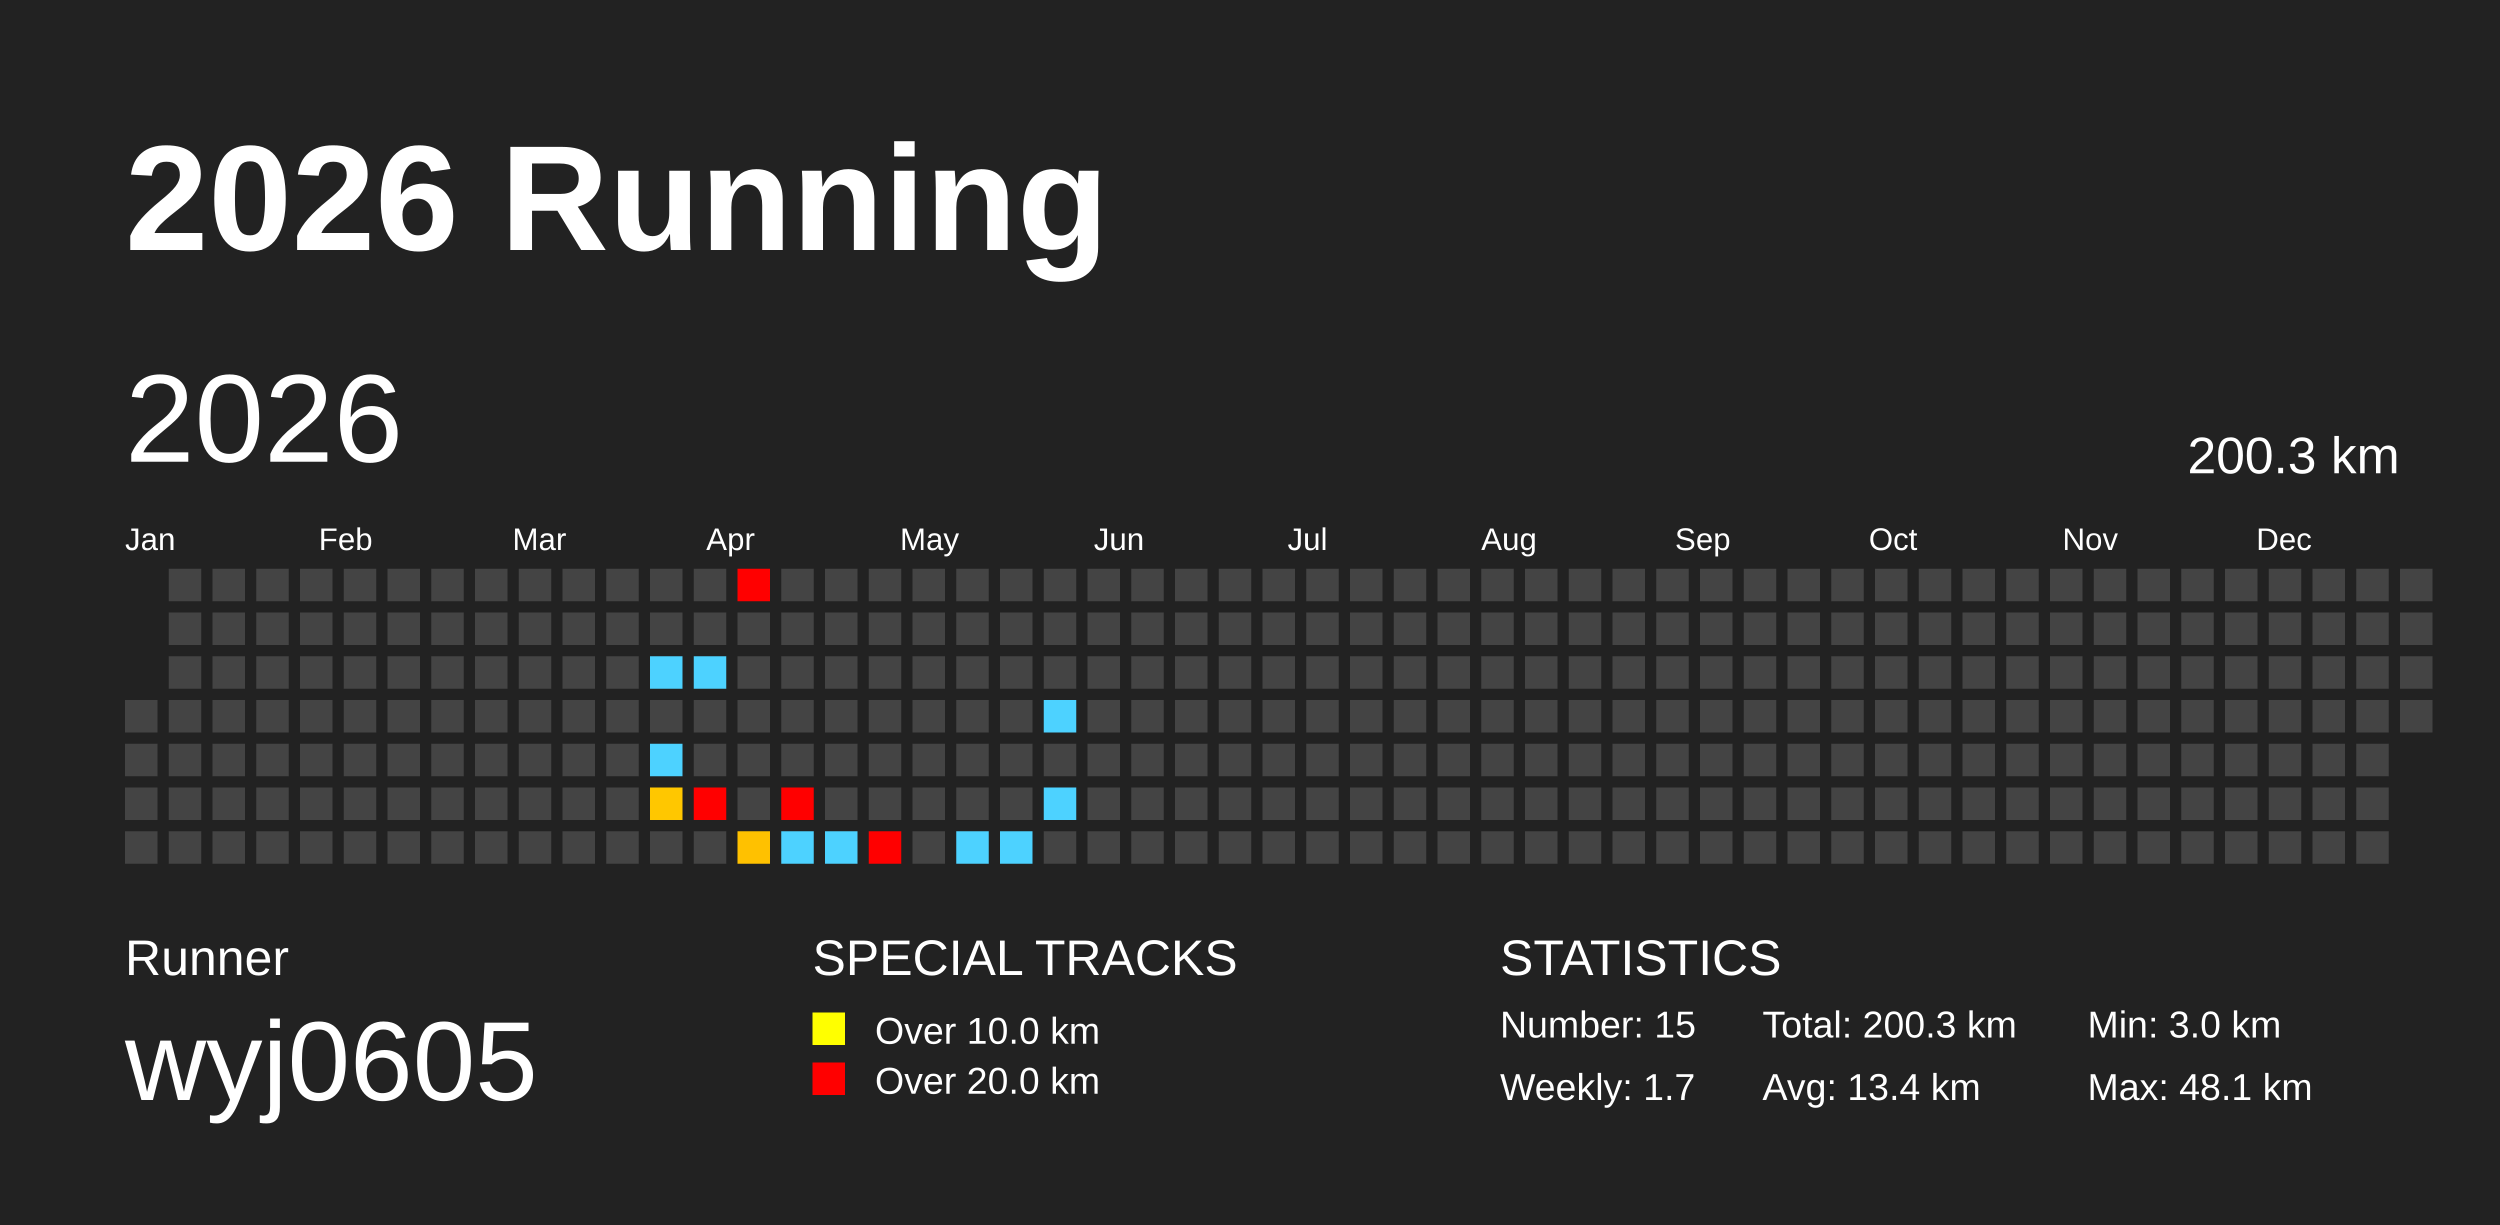
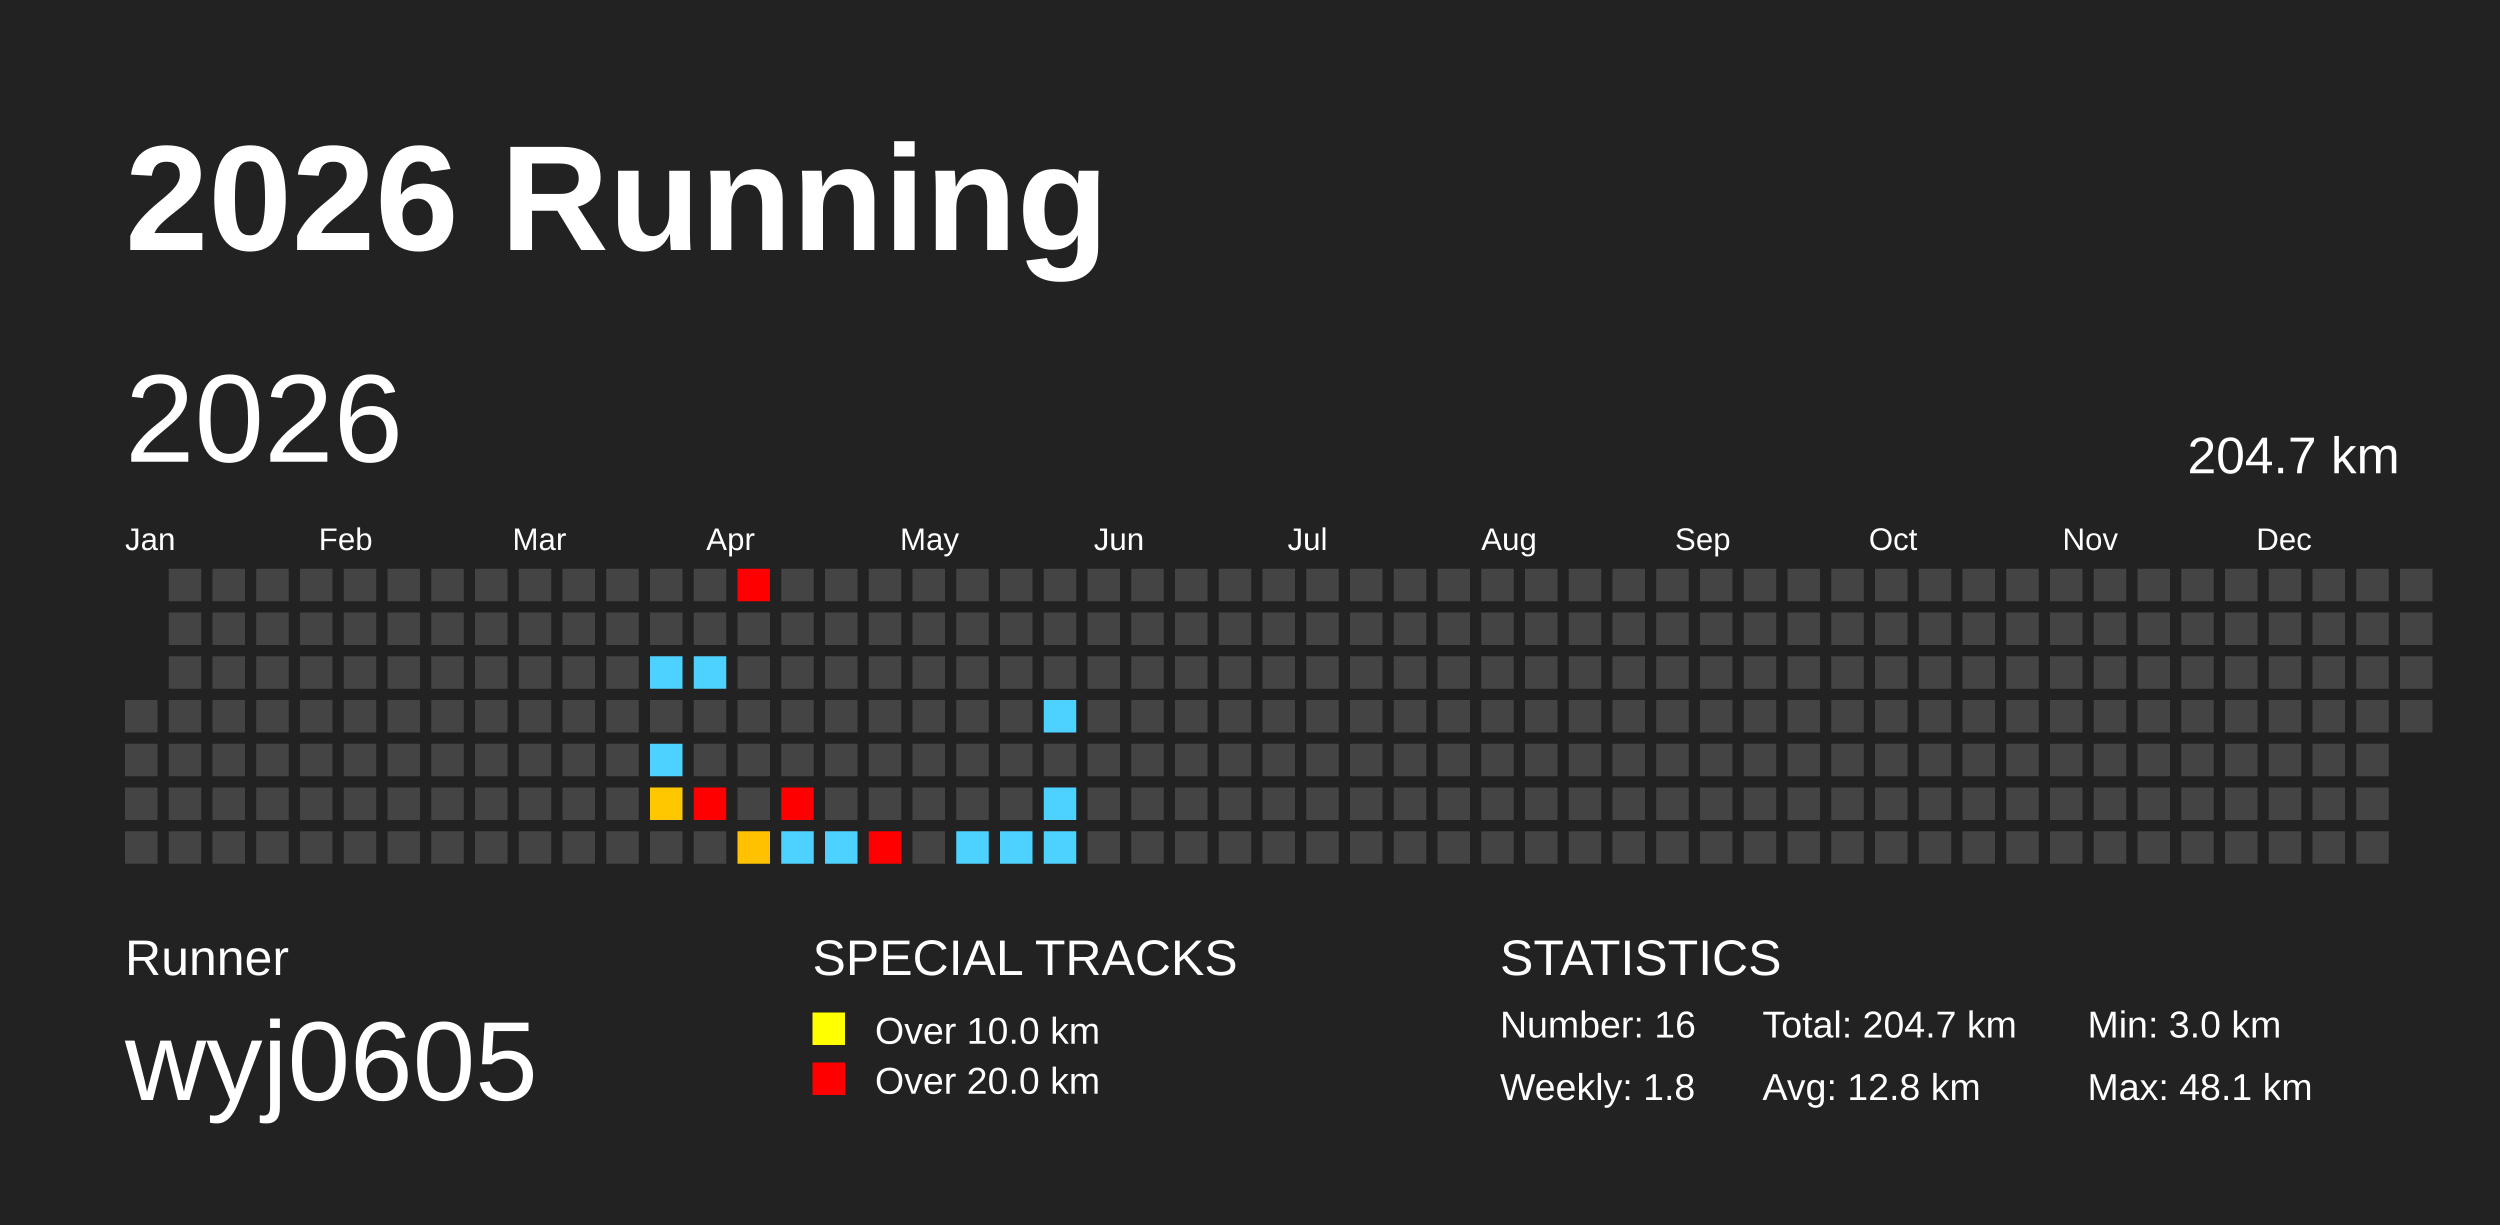
<svg xmlns="http://www.w3.org/2000/svg" baseProfile="full" height="98mm" version="1.1" viewBox="0,0,200,98" width="200mm">
  <defs />
  <rect fill="#222222" height="98" width="200" x="0" y="0" />
  <text fill="#FFFFFF" style="font-size:12px; font-family:Arial; font-weight:bold;" x="10" y="20">2026 Running</text>
  <text fill="#FFFFFF" style="font-size:4px; font-family:Arial" x="10" y="78">Runner</text>
  <text fill="#FFFFFF" style="font-size:9px; font-family:Arial" x="10" y="88">wyj0605</text>
  <text fill="#FFFFFF" style="font-size:4px; font-family:Arial" x="65" y="78">SPECIAL TRACKS</text>
  <rect fill="yellow" height="2.6" width="2.6" x="65" y="81" />
  <text fill="#FFFFFF" style="font-size:3px; font-family:Arial" x="70" y="83.5">Over 10.0 km</text>
  <rect fill="red" height="2.6" width="2.6" x="65" y="85" />
  <text fill="#FFFFFF" style="font-size:3px; font-family:Arial" x="70" y="87.5">Over 20.0 km</text>
  <text fill="#FFFFFF" style="font-size:4px; font-family:Arial" x="120" y="78">STATISTICS</text>
-   <text fill="#FFFFFF" style="font-size:3px; font-family:Arial" x="120" y="83">Number: 15</text>
-   <text fill="#FFFFFF" style="font-size:3px; font-family:Arial" x="120" y="88">Weekly: 1.7</text>
-   <text fill="#FFFFFF" style="font-size:3px; font-family:Arial" x="141" y="83">Total: 200.3 km</text>
-   <text fill="#FFFFFF" style="font-size:3px; font-family:Arial" x="141" y="88">Avg: 13.4 km</text>
+   <text fill="#FFFFFF" style="font-size:3px; font-family:Arial" x="120" y="83">Number: 16</text>
+   <text fill="#FFFFFF" style="font-size:3px; font-family:Arial" x="120" y="88">Weekly: 1.8</text>
+   <text fill="#FFFFFF" style="font-size:3px; font-family:Arial" x="141" y="83">Total: 204.7 km</text>
+   <text fill="#FFFFFF" style="font-size:3px; font-family:Arial" x="141" y="88">Avg: 12.8 km</text>
  <text fill="#FFFFFF" style="font-size:3px; font-family:Arial" x="167" y="83">Min: 3.0 km</text>
  <text fill="#FFFFFF" style="font-size:3px; font-family:Arial" x="167" y="88">Max: 48.1 km</text>
  <text dominant-baseline="hanging" fill="#FFFFFF" style="font-size:10.0px; font-family:Arial;" x="10" y="30">2026</text>
-   <text dominant-baseline="hanging" fill="#FFFFFF" style="font-size:4.125px; font-family:Arial;" x="175" y="35">200.3 km</text>
+   <text dominant-baseline="hanging" fill="#FFFFFF" style="font-size:4.125px; font-family:Arial;" x="175" y="35">204.7 km</text>
  <text fill="#FFFFFF" style="font-size:2.5px; font-family:Arial" x="10.0" y="44">Jan</text>
  <text fill="#FFFFFF" style="font-size:2.5px; font-family:Arial" x="25.5" y="44">Feb</text>
  <text fill="#FFFFFF" style="font-size:2.5px; font-family:Arial" x="41.0" y="44">Mar</text>
  <text fill="#FFFFFF" style="font-size:2.5px; font-family:Arial" x="56.5" y="44">Apr</text>
  <text fill="#FFFFFF" style="font-size:2.5px; font-family:Arial" x="72.0" y="44">May</text>
  <text fill="#FFFFFF" style="font-size:2.5px; font-family:Arial" x="87.5" y="44">Jun</text>
  <text fill="#FFFFFF" style="font-size:2.5px; font-family:Arial" x="103.0" y="44">Jul</text>
  <text fill="#FFFFFF" style="font-size:2.5px; font-family:Arial" x="118.5" y="44">Aug</text>
  <text fill="#FFFFFF" style="font-size:2.5px; font-family:Arial" x="134.0" y="44">Sep</text>
  <text fill="#FFFFFF" style="font-size:2.5px; font-family:Arial" x="149.5" y="44">Oct</text>
  <text fill="#FFFFFF" style="font-size:2.5px; font-family:Arial" x="165.0" y="44">Nov</text>
  <text fill="#FFFFFF" style="font-size:2.5px; font-family:Arial" x="180.5" y="44">Dec</text>
  <rect fill="#444444" height="2.6" width="2.6" x="10.0" y="56.0" />
  <rect fill="#444444" height="2.6" width="2.6" x="10.0" y="59.5" />
  <rect fill="#444444" height="2.6" width="2.6" x="10.0" y="63.0" />
  <rect fill="#444444" height="2.6" width="2.6" x="10.0" y="66.5" />
  <rect fill="#444444" height="2.6" width="2.6" x="13.5" y="45.5" />
  <rect fill="#444444" height="2.6" width="2.6" x="13.5" y="49.0" />
  <rect fill="#444444" height="2.6" width="2.6" x="13.5" y="52.5" />
  <rect fill="#444444" height="2.6" width="2.6" x="13.5" y="56.0" />
  <rect fill="#444444" height="2.6" width="2.6" x="13.5" y="59.5" />
  <rect fill="#444444" height="2.6" width="2.6" x="13.5" y="63.0" />
  <rect fill="#444444" height="2.6" width="2.6" x="13.5" y="66.5" />
  <rect fill="#444444" height="2.6" width="2.6" x="17.0" y="45.5" />
  <rect fill="#444444" height="2.6" width="2.6" x="17.0" y="49.0" />
  <rect fill="#444444" height="2.6" width="2.6" x="17.0" y="52.5" />
  <rect fill="#444444" height="2.6" width="2.6" x="17.0" y="56.0" />
  <rect fill="#444444" height="2.6" width="2.6" x="17.0" y="59.5" />
  <rect fill="#444444" height="2.6" width="2.6" x="17.0" y="63.0" />
  <rect fill="#444444" height="2.6" width="2.6" x="17.0" y="66.5" />
  <rect fill="#444444" height="2.6" width="2.6" x="20.5" y="45.5" />
  <rect fill="#444444" height="2.6" width="2.6" x="20.5" y="49.0" />
  <rect fill="#444444" height="2.6" width="2.6" x="20.5" y="52.5" />
  <rect fill="#444444" height="2.6" width="2.6" x="20.5" y="56.0" />
  <rect fill="#444444" height="2.6" width="2.6" x="20.5" y="59.5" />
  <rect fill="#444444" height="2.6" width="2.6" x="20.5" y="63.0" />
  <rect fill="#444444" height="2.6" width="2.6" x="20.5" y="66.5" />
  <rect fill="#444444" height="2.6" width="2.6" x="24.0" y="45.5" />
  <rect fill="#444444" height="2.6" width="2.6" x="24.0" y="49.0" />
  <rect fill="#444444" height="2.6" width="2.6" x="24.0" y="52.5" />
  <rect fill="#444444" height="2.6" width="2.6" x="24.0" y="56.0" />
  <rect fill="#444444" height="2.6" width="2.6" x="24.0" y="59.5" />
  <rect fill="#444444" height="2.6" width="2.6" x="24.0" y="63.0" />
  <rect fill="#444444" height="2.6" width="2.6" x="24.0" y="66.5" />
  <rect fill="#444444" height="2.6" width="2.6" x="27.5" y="45.5" />
  <rect fill="#444444" height="2.6" width="2.6" x="27.5" y="49.0" />
  <rect fill="#444444" height="2.6" width="2.6" x="27.5" y="52.5" />
  <rect fill="#444444" height="2.6" width="2.6" x="27.5" y="56.0" />
  <rect fill="#444444" height="2.6" width="2.6" x="27.5" y="59.5" />
  <rect fill="#444444" height="2.6" width="2.6" x="27.5" y="63.0" />
  <rect fill="#444444" height="2.6" width="2.6" x="27.5" y="66.5" />
  <rect fill="#444444" height="2.6" width="2.6" x="31.0" y="45.5" />
  <rect fill="#444444" height="2.6" width="2.6" x="31.0" y="49.0" />
  <rect fill="#444444" height="2.6" width="2.6" x="31.0" y="52.5" />
  <rect fill="#444444" height="2.6" width="2.6" x="31.0" y="56.0" />
  <rect fill="#444444" height="2.6" width="2.6" x="31.0" y="59.5" />
  <rect fill="#444444" height="2.6" width="2.6" x="31.0" y="63.0" />
  <rect fill="#444444" height="2.6" width="2.6" x="31.0" y="66.5" />
  <rect fill="#444444" height="2.6" width="2.6" x="34.5" y="45.5" />
  <rect fill="#444444" height="2.6" width="2.6" x="34.5" y="49.0" />
  <rect fill="#444444" height="2.6" width="2.6" x="34.5" y="52.5" />
  <rect fill="#444444" height="2.6" width="2.6" x="34.5" y="56.0" />
  <rect fill="#444444" height="2.6" width="2.6" x="34.5" y="59.5" />
  <rect fill="#444444" height="2.6" width="2.6" x="34.5" y="63.0" />
  <rect fill="#444444" height="2.6" width="2.6" x="34.5" y="66.5" />
  <rect fill="#444444" height="2.6" width="2.6" x="38.0" y="45.5" />
  <rect fill="#444444" height="2.6" width="2.6" x="38.0" y="49.0" />
  <rect fill="#444444" height="2.6" width="2.6" x="38.0" y="52.5" />
  <rect fill="#444444" height="2.6" width="2.6" x="38.0" y="56.0" />
  <rect fill="#444444" height="2.6" width="2.6" x="38.0" y="59.5" />
  <rect fill="#444444" height="2.6" width="2.6" x="38.0" y="63.0" />
  <rect fill="#444444" height="2.6" width="2.6" x="38.0" y="66.5" />
  <rect fill="#444444" height="2.6" width="2.6" x="41.5" y="45.5" />
  <rect fill="#444444" height="2.6" width="2.6" x="41.5" y="49.0" />
  <rect fill="#444444" height="2.6" width="2.6" x="41.5" y="52.5" />
  <rect fill="#444444" height="2.6" width="2.6" x="41.5" y="56.0" />
  <rect fill="#444444" height="2.6" width="2.6" x="41.5" y="59.5" />
  <rect fill="#444444" height="2.6" width="2.6" x="41.5" y="63.0" />
  <rect fill="#444444" height="2.6" width="2.6" x="41.5" y="66.5" />
  <rect fill="#444444" height="2.6" width="2.6" x="45.0" y="45.5" />
  <rect fill="#444444" height="2.6" width="2.6" x="45.0" y="49.0" />
  <rect fill="#444444" height="2.6" width="2.6" x="45.0" y="52.5" />
  <rect fill="#444444" height="2.6" width="2.6" x="45.0" y="56.0" />
  <rect fill="#444444" height="2.6" width="2.6" x="45.0" y="59.5" />
  <rect fill="#444444" height="2.6" width="2.6" x="45.0" y="63.0" />
  <rect fill="#444444" height="2.6" width="2.6" x="45.0" y="66.5" />
  <rect fill="#444444" height="2.6" width="2.6" x="48.5" y="45.5" />
  <rect fill="#444444" height="2.6" width="2.6" x="48.5" y="49.0" />
  <rect fill="#444444" height="2.6" width="2.6" x="48.5" y="52.5" />
  <rect fill="#444444" height="2.6" width="2.6" x="48.5" y="56.0" />
  <rect fill="#444444" height="2.6" width="2.6" x="48.5" y="59.5" />
  <rect fill="#444444" height="2.6" width="2.6" x="48.5" y="63.0" />
  <rect fill="#444444" height="2.6" width="2.6" x="48.5" y="66.5" />
  <rect fill="#444444" height="2.6" width="2.6" x="52.0" y="45.5" />
  <rect fill="#444444" height="2.6" width="2.6" x="52.0" y="49.0" />
  <rect fill="#4dd2ff" height="2.6" width="2.6" x="52.0" y="52.5" />
  <rect fill="#444444" height="2.6" width="2.6" x="52.0" y="56.0" />
  <rect fill="#4dd2ff" height="2.6" width="2.6" x="52.0" y="59.5" />
  <rect fill="#ffc700" height="2.6" width="2.6" x="52.0" y="63.0" />
  <rect fill="#444444" height="2.6" width="2.6" x="52.0" y="66.5" />
  <rect fill="#444444" height="2.6" width="2.6" x="55.5" y="45.5" />
  <rect fill="#444444" height="2.6" width="2.6" x="55.5" y="49.0" />
  <rect fill="#4dd2ff" height="2.6" width="2.6" x="55.5" y="52.5" />
  <rect fill="#444444" height="2.6" width="2.6" x="55.5" y="56.0" />
  <rect fill="#444444" height="2.6" width="2.6" x="55.5" y="59.5" />
  <rect fill="red" height="2.6" width="2.6" x="55.5" y="63.0" />
  <rect fill="#444444" height="2.6" width="2.6" x="55.5" y="66.5" />
  <rect fill="red" height="2.6" width="2.6" x="59.0" y="45.5" />
  <rect fill="#444444" height="2.6" width="2.6" x="59.0" y="49.0" />
  <rect fill="#444444" height="2.6" width="2.6" x="59.0" y="52.5" />
  <rect fill="#444444" height="2.6" width="2.6" x="59.0" y="56.0" />
  <rect fill="#444444" height="2.6" width="2.6" x="59.0" y="59.5" />
  <rect fill="#444444" height="2.6" width="2.6" x="59.0" y="63.0" />
  <rect fill="#ffc100" height="2.6" width="2.6" x="59.0" y="66.5" />
  <rect fill="#444444" height="2.6" width="2.6" x="62.5" y="45.5" />
  <rect fill="#444444" height="2.6" width="2.6" x="62.5" y="49.0" />
  <rect fill="#444444" height="2.6" width="2.6" x="62.5" y="52.5" />
  <rect fill="#444444" height="2.6" width="2.6" x="62.5" y="56.0" />
  <rect fill="#444444" height="2.6" width="2.6" x="62.5" y="59.5" />
  <rect fill="red" height="2.6" width="2.6" x="62.5" y="63.0" />
  <rect fill="#4dd2ff" height="2.6" width="2.6" x="62.5" y="66.5" />
  <rect fill="#444444" height="2.6" width="2.6" x="66.0" y="45.5" />
  <rect fill="#444444" height="2.6" width="2.6" x="66.0" y="49.0" />
  <rect fill="#444444" height="2.6" width="2.6" x="66.0" y="52.5" />
  <rect fill="#444444" height="2.6" width="2.6" x="66.0" y="56.0" />
  <rect fill="#444444" height="2.6" width="2.6" x="66.0" y="59.5" />
  <rect fill="#444444" height="2.6" width="2.6" x="66.0" y="63.0" />
  <rect fill="#4dd2ff" height="2.6" width="2.6" x="66.0" y="66.5" />
  <rect fill="#444444" height="2.6" width="2.6" x="69.5" y="45.5" />
  <rect fill="#444444" height="2.6" width="2.6" x="69.5" y="49.0" />
  <rect fill="#444444" height="2.6" width="2.6" x="69.5" y="52.5" />
  <rect fill="#444444" height="2.6" width="2.6" x="69.5" y="56.0" />
  <rect fill="#444444" height="2.6" width="2.6" x="69.5" y="59.5" />
  <rect fill="#444444" height="2.6" width="2.6" x="69.5" y="63.0" />
  <rect fill="red" height="2.6" width="2.6" x="69.5" y="66.5" />
  <rect fill="#444444" height="2.6" width="2.6" x="73.0" y="45.5" />
  <rect fill="#444444" height="2.6" width="2.6" x="73.0" y="49.0" />
  <rect fill="#444444" height="2.6" width="2.6" x="73.0" y="52.5" />
  <rect fill="#444444" height="2.6" width="2.6" x="73.0" y="56.0" />
  <rect fill="#444444" height="2.6" width="2.6" x="73.0" y="59.5" />
  <rect fill="#444444" height="2.6" width="2.6" x="73.0" y="63.0" />
  <rect fill="#444444" height="2.6" width="2.6" x="73.0" y="66.5" />
  <rect fill="#444444" height="2.6" width="2.6" x="76.5" y="45.5" />
  <rect fill="#444444" height="2.6" width="2.6" x="76.5" y="49.0" />
  <rect fill="#444444" height="2.6" width="2.6" x="76.5" y="52.5" />
  <rect fill="#444444" height="2.6" width="2.6" x="76.5" y="56.0" />
  <rect fill="#444444" height="2.6" width="2.6" x="76.5" y="59.5" />
  <rect fill="#444444" height="2.6" width="2.6" x="76.5" y="63.0" />
  <rect fill="#4dd2ff" height="2.6" width="2.6" x="76.5" y="66.5" />
  <rect fill="#444444" height="2.6" width="2.6" x="80.0" y="45.5" />
  <rect fill="#444444" height="2.6" width="2.6" x="80.0" y="49.0" />
  <rect fill="#444444" height="2.6" width="2.6" x="80.0" y="52.5" />
  <rect fill="#444444" height="2.6" width="2.6" x="80.0" y="56.0" />
  <rect fill="#444444" height="2.6" width="2.6" x="80.0" y="59.5" />
  <rect fill="#444444" height="2.6" width="2.6" x="80.0" y="63.0" />
  <rect fill="#4dd2ff" height="2.6" width="2.6" x="80.0" y="66.5" />
  <rect fill="#444444" height="2.6" width="2.6" x="83.5" y="45.5" />
  <rect fill="#444444" height="2.6" width="2.6" x="83.5" y="49.0" />
  <rect fill="#444444" height="2.6" width="2.6" x="83.5" y="52.5" />
  <rect fill="#4dd2ff" height="2.6" width="2.6" x="83.5" y="56.0" />
  <rect fill="#444444" height="2.6" width="2.6" x="83.5" y="59.5" />
  <rect fill="#4dd2ff" height="2.6" width="2.6" x="83.5" y="63.0" />
-   <rect fill="#444444" height="2.6" width="2.6" x="83.5" y="66.5" />
+   <rect fill="#4dd2ff" height="2.6" width="2.6" x="83.5" y="66.5" />
  <rect fill="#444444" height="2.6" width="2.6" x="87.0" y="45.5" />
  <rect fill="#444444" height="2.6" width="2.6" x="87.0" y="49.0" />
  <rect fill="#444444" height="2.6" width="2.6" x="87.0" y="52.5" />
  <rect fill="#444444" height="2.6" width="2.6" x="87.0" y="56.0" />
  <rect fill="#444444" height="2.6" width="2.6" x="87.0" y="59.5" />
  <rect fill="#444444" height="2.6" width="2.6" x="87.0" y="63.0" />
  <rect fill="#444444" height="2.6" width="2.6" x="87.0" y="66.5" />
  <rect fill="#444444" height="2.6" width="2.6" x="90.5" y="45.5" />
  <rect fill="#444444" height="2.6" width="2.6" x="90.5" y="49.0" />
  <rect fill="#444444" height="2.6" width="2.6" x="90.5" y="52.5" />
  <rect fill="#444444" height="2.6" width="2.6" x="90.5" y="56.0" />
  <rect fill="#444444" height="2.6" width="2.6" x="90.5" y="59.5" />
  <rect fill="#444444" height="2.6" width="2.6" x="90.5" y="63.0" />
  <rect fill="#444444" height="2.6" width="2.6" x="90.5" y="66.5" />
  <rect fill="#444444" height="2.6" width="2.6" x="94.0" y="45.5" />
  <rect fill="#444444" height="2.6" width="2.6" x="94.0" y="49.0" />
  <rect fill="#444444" height="2.6" width="2.6" x="94.0" y="52.5" />
  <rect fill="#444444" height="2.6" width="2.6" x="94.0" y="56.0" />
  <rect fill="#444444" height="2.6" width="2.6" x="94.0" y="59.5" />
  <rect fill="#444444" height="2.6" width="2.6" x="94.0" y="63.0" />
  <rect fill="#444444" height="2.6" width="2.6" x="94.0" y="66.5" />
  <rect fill="#444444" height="2.6" width="2.6" x="97.5" y="45.5" />
  <rect fill="#444444" height="2.6" width="2.6" x="97.5" y="49.0" />
  <rect fill="#444444" height="2.6" width="2.6" x="97.5" y="52.5" />
  <rect fill="#444444" height="2.6" width="2.6" x="97.5" y="56.0" />
  <rect fill="#444444" height="2.6" width="2.6" x="97.5" y="59.5" />
  <rect fill="#444444" height="2.6" width="2.6" x="97.5" y="63.0" />
  <rect fill="#444444" height="2.6" width="2.6" x="97.5" y="66.5" />
  <rect fill="#444444" height="2.6" width="2.6" x="101.0" y="45.5" />
  <rect fill="#444444" height="2.6" width="2.6" x="101.0" y="49.0" />
  <rect fill="#444444" height="2.6" width="2.6" x="101.0" y="52.5" />
  <rect fill="#444444" height="2.6" width="2.6" x="101.0" y="56.0" />
  <rect fill="#444444" height="2.6" width="2.6" x="101.0" y="59.5" />
  <rect fill="#444444" height="2.6" width="2.6" x="101.0" y="63.0" />
  <rect fill="#444444" height="2.6" width="2.6" x="101.0" y="66.5" />
  <rect fill="#444444" height="2.6" width="2.6" x="104.5" y="45.5" />
  <rect fill="#444444" height="2.6" width="2.6" x="104.5" y="49.0" />
  <rect fill="#444444" height="2.6" width="2.6" x="104.5" y="52.5" />
  <rect fill="#444444" height="2.6" width="2.6" x="104.5" y="56.0" />
  <rect fill="#444444" height="2.6" width="2.6" x="104.5" y="59.5" />
  <rect fill="#444444" height="2.6" width="2.6" x="104.5" y="63.0" />
  <rect fill="#444444" height="2.6" width="2.6" x="104.5" y="66.5" />
  <rect fill="#444444" height="2.6" width="2.6" x="108.0" y="45.5" />
  <rect fill="#444444" height="2.6" width="2.6" x="108.0" y="49.0" />
  <rect fill="#444444" height="2.6" width="2.6" x="108.0" y="52.5" />
  <rect fill="#444444" height="2.6" width="2.6" x="108.0" y="56.0" />
  <rect fill="#444444" height="2.6" width="2.6" x="108.0" y="59.5" />
  <rect fill="#444444" height="2.6" width="2.6" x="108.0" y="63.0" />
  <rect fill="#444444" height="2.6" width="2.6" x="108.0" y="66.5" />
  <rect fill="#444444" height="2.6" width="2.6" x="111.5" y="45.5" />
  <rect fill="#444444" height="2.6" width="2.6" x="111.5" y="49.0" />
  <rect fill="#444444" height="2.6" width="2.6" x="111.5" y="52.5" />
  <rect fill="#444444" height="2.6" width="2.6" x="111.5" y="56.0" />
  <rect fill="#444444" height="2.6" width="2.6" x="111.5" y="59.5" />
  <rect fill="#444444" height="2.6" width="2.6" x="111.5" y="63.0" />
  <rect fill="#444444" height="2.6" width="2.6" x="111.5" y="66.5" />
  <rect fill="#444444" height="2.6" width="2.6" x="115.0" y="45.5" />
  <rect fill="#444444" height="2.6" width="2.6" x="115.0" y="49.0" />
  <rect fill="#444444" height="2.6" width="2.6" x="115.0" y="52.5" />
  <rect fill="#444444" height="2.6" width="2.6" x="115.0" y="56.0" />
  <rect fill="#444444" height="2.6" width="2.6" x="115.0" y="59.5" />
  <rect fill="#444444" height="2.6" width="2.6" x="115.0" y="63.0" />
  <rect fill="#444444" height="2.6" width="2.6" x="115.0" y="66.5" />
  <rect fill="#444444" height="2.6" width="2.6" x="118.5" y="45.5" />
  <rect fill="#444444" height="2.6" width="2.6" x="118.5" y="49.0" />
  <rect fill="#444444" height="2.6" width="2.6" x="118.5" y="52.5" />
  <rect fill="#444444" height="2.6" width="2.6" x="118.5" y="56.0" />
  <rect fill="#444444" height="2.6" width="2.6" x="118.5" y="59.5" />
  <rect fill="#444444" height="2.6" width="2.6" x="118.5" y="63.0" />
  <rect fill="#444444" height="2.6" width="2.6" x="118.5" y="66.5" />
  <rect fill="#444444" height="2.6" width="2.6" x="122.0" y="45.5" />
  <rect fill="#444444" height="2.6" width="2.6" x="122.0" y="49.0" />
  <rect fill="#444444" height="2.6" width="2.6" x="122.0" y="52.5" />
  <rect fill="#444444" height="2.6" width="2.6" x="122.0" y="56.0" />
  <rect fill="#444444" height="2.6" width="2.6" x="122.0" y="59.5" />
  <rect fill="#444444" height="2.6" width="2.6" x="122.0" y="63.0" />
  <rect fill="#444444" height="2.6" width="2.6" x="122.0" y="66.5" />
  <rect fill="#444444" height="2.6" width="2.6" x="125.5" y="45.5" />
  <rect fill="#444444" height="2.6" width="2.6" x="125.5" y="49.0" />
  <rect fill="#444444" height="2.6" width="2.6" x="125.5" y="52.5" />
  <rect fill="#444444" height="2.6" width="2.6" x="125.5" y="56.0" />
  <rect fill="#444444" height="2.6" width="2.6" x="125.5" y="59.5" />
  <rect fill="#444444" height="2.6" width="2.6" x="125.5" y="63.0" />
  <rect fill="#444444" height="2.6" width="2.6" x="125.5" y="66.5" />
  <rect fill="#444444" height="2.6" width="2.6" x="129.0" y="45.5" />
  <rect fill="#444444" height="2.6" width="2.6" x="129.0" y="49.0" />
  <rect fill="#444444" height="2.6" width="2.6" x="129.0" y="52.5" />
  <rect fill="#444444" height="2.6" width="2.6" x="129.0" y="56.0" />
  <rect fill="#444444" height="2.6" width="2.6" x="129.0" y="59.5" />
  <rect fill="#444444" height="2.6" width="2.6" x="129.0" y="63.0" />
  <rect fill="#444444" height="2.6" width="2.6" x="129.0" y="66.5" />
  <rect fill="#444444" height="2.6" width="2.6" x="132.5" y="45.5" />
  <rect fill="#444444" height="2.6" width="2.6" x="132.5" y="49.0" />
  <rect fill="#444444" height="2.6" width="2.6" x="132.5" y="52.5" />
  <rect fill="#444444" height="2.6" width="2.6" x="132.5" y="56.0" />
  <rect fill="#444444" height="2.6" width="2.6" x="132.5" y="59.5" />
  <rect fill="#444444" height="2.6" width="2.6" x="132.5" y="63.0" />
  <rect fill="#444444" height="2.6" width="2.6" x="132.5" y="66.5" />
  <rect fill="#444444" height="2.6" width="2.6" x="136.0" y="45.5" />
  <rect fill="#444444" height="2.6" width="2.6" x="136.0" y="49.0" />
  <rect fill="#444444" height="2.6" width="2.6" x="136.0" y="52.5" />
  <rect fill="#444444" height="2.6" width="2.6" x="136.0" y="56.0" />
  <rect fill="#444444" height="2.6" width="2.6" x="136.0" y="59.5" />
  <rect fill="#444444" height="2.6" width="2.6" x="136.0" y="63.0" />
  <rect fill="#444444" height="2.6" width="2.6" x="136.0" y="66.5" />
  <rect fill="#444444" height="2.6" width="2.6" x="139.5" y="45.5" />
  <rect fill="#444444" height="2.6" width="2.6" x="139.5" y="49.0" />
  <rect fill="#444444" height="2.6" width="2.6" x="139.5" y="52.5" />
  <rect fill="#444444" height="2.6" width="2.6" x="139.5" y="56.0" />
  <rect fill="#444444" height="2.6" width="2.6" x="139.5" y="59.5" />
  <rect fill="#444444" height="2.6" width="2.6" x="139.5" y="63.0" />
  <rect fill="#444444" height="2.6" width="2.6" x="139.5" y="66.5" />
  <rect fill="#444444" height="2.6" width="2.6" x="143.0" y="45.5" />
  <rect fill="#444444" height="2.6" width="2.6" x="143.0" y="49.0" />
  <rect fill="#444444" height="2.6" width="2.6" x="143.0" y="52.5" />
  <rect fill="#444444" height="2.6" width="2.6" x="143.0" y="56.0" />
  <rect fill="#444444" height="2.6" width="2.6" x="143.0" y="59.5" />
  <rect fill="#444444" height="2.6" width="2.6" x="143.0" y="63.0" />
  <rect fill="#444444" height="2.6" width="2.6" x="143.0" y="66.5" />
  <rect fill="#444444" height="2.6" width="2.6" x="146.5" y="45.5" />
  <rect fill="#444444" height="2.6" width="2.6" x="146.5" y="49.0" />
  <rect fill="#444444" height="2.6" width="2.6" x="146.5" y="52.5" />
  <rect fill="#444444" height="2.6" width="2.6" x="146.5" y="56.0" />
  <rect fill="#444444" height="2.6" width="2.6" x="146.5" y="59.5" />
  <rect fill="#444444" height="2.6" width="2.6" x="146.5" y="63.0" />
  <rect fill="#444444" height="2.6" width="2.6" x="146.5" y="66.5" />
  <rect fill="#444444" height="2.6" width="2.6" x="150.0" y="45.5" />
  <rect fill="#444444" height="2.6" width="2.6" x="150.0" y="49.0" />
  <rect fill="#444444" height="2.6" width="2.6" x="150.0" y="52.5" />
  <rect fill="#444444" height="2.6" width="2.6" x="150.0" y="56.0" />
  <rect fill="#444444" height="2.6" width="2.6" x="150.0" y="59.5" />
  <rect fill="#444444" height="2.6" width="2.6" x="150.0" y="63.0" />
  <rect fill="#444444" height="2.6" width="2.6" x="150.0" y="66.5" />
  <rect fill="#444444" height="2.6" width="2.6" x="153.5" y="45.5" />
  <rect fill="#444444" height="2.6" width="2.6" x="153.5" y="49.0" />
  <rect fill="#444444" height="2.6" width="2.6" x="153.5" y="52.5" />
  <rect fill="#444444" height="2.6" width="2.6" x="153.5" y="56.0" />
  <rect fill="#444444" height="2.6" width="2.6" x="153.5" y="59.5" />
  <rect fill="#444444" height="2.6" width="2.6" x="153.5" y="63.0" />
  <rect fill="#444444" height="2.6" width="2.6" x="153.5" y="66.5" />
  <rect fill="#444444" height="2.6" width="2.6" x="157.0" y="45.5" />
  <rect fill="#444444" height="2.6" width="2.6" x="157.0" y="49.0" />
  <rect fill="#444444" height="2.6" width="2.6" x="157.0" y="52.5" />
  <rect fill="#444444" height="2.6" width="2.6" x="157.0" y="56.0" />
  <rect fill="#444444" height="2.6" width="2.6" x="157.0" y="59.5" />
  <rect fill="#444444" height="2.6" width="2.6" x="157.0" y="63.0" />
  <rect fill="#444444" height="2.6" width="2.6" x="157.0" y="66.5" />
  <rect fill="#444444" height="2.6" width="2.6" x="160.5" y="45.5" />
  <rect fill="#444444" height="2.6" width="2.6" x="160.5" y="49.0" />
  <rect fill="#444444" height="2.6" width="2.6" x="160.5" y="52.5" />
  <rect fill="#444444" height="2.6" width="2.6" x="160.5" y="56.0" />
  <rect fill="#444444" height="2.6" width="2.6" x="160.5" y="59.5" />
  <rect fill="#444444" height="2.6" width="2.6" x="160.5" y="63.0" />
  <rect fill="#444444" height="2.6" width="2.6" x="160.5" y="66.5" />
  <rect fill="#444444" height="2.6" width="2.6" x="164.0" y="45.5" />
  <rect fill="#444444" height="2.6" width="2.6" x="164.0" y="49.0" />
  <rect fill="#444444" height="2.6" width="2.6" x="164.0" y="52.5" />
  <rect fill="#444444" height="2.6" width="2.6" x="164.0" y="56.0" />
  <rect fill="#444444" height="2.6" width="2.6" x="164.0" y="59.5" />
  <rect fill="#444444" height="2.6" width="2.6" x="164.0" y="63.0" />
  <rect fill="#444444" height="2.6" width="2.6" x="164.0" y="66.5" />
  <rect fill="#444444" height="2.6" width="2.6" x="167.5" y="45.5" />
  <rect fill="#444444" height="2.6" width="2.6" x="167.5" y="49.0" />
  <rect fill="#444444" height="2.6" width="2.6" x="167.5" y="52.5" />
  <rect fill="#444444" height="2.6" width="2.6" x="167.5" y="56.0" />
  <rect fill="#444444" height="2.6" width="2.6" x="167.5" y="59.5" />
  <rect fill="#444444" height="2.6" width="2.6" x="167.5" y="63.0" />
  <rect fill="#444444" height="2.6" width="2.6" x="167.5" y="66.5" />
  <rect fill="#444444" height="2.6" width="2.6" x="171.0" y="45.5" />
  <rect fill="#444444" height="2.6" width="2.6" x="171.0" y="49.0" />
  <rect fill="#444444" height="2.6" width="2.6" x="171.0" y="52.5" />
  <rect fill="#444444" height="2.6" width="2.6" x="171.0" y="56.0" />
  <rect fill="#444444" height="2.6" width="2.6" x="171.0" y="59.5" />
  <rect fill="#444444" height="2.6" width="2.6" x="171.0" y="63.0" />
  <rect fill="#444444" height="2.6" width="2.6" x="171.0" y="66.5" />
  <rect fill="#444444" height="2.6" width="2.6" x="174.5" y="45.5" />
  <rect fill="#444444" height="2.6" width="2.6" x="174.5" y="49.0" />
  <rect fill="#444444" height="2.6" width="2.6" x="174.5" y="52.5" />
  <rect fill="#444444" height="2.6" width="2.6" x="174.5" y="56.0" />
  <rect fill="#444444" height="2.6" width="2.6" x="174.5" y="59.5" />
  <rect fill="#444444" height="2.6" width="2.6" x="174.5" y="63.0" />
  <rect fill="#444444" height="2.6" width="2.6" x="174.5" y="66.5" />
  <rect fill="#444444" height="2.6" width="2.6" x="178.0" y="45.5" />
  <rect fill="#444444" height="2.6" width="2.6" x="178.0" y="49.0" />
  <rect fill="#444444" height="2.6" width="2.6" x="178.0" y="52.5" />
  <rect fill="#444444" height="2.6" width="2.6" x="178.0" y="56.0" />
  <rect fill="#444444" height="2.6" width="2.6" x="178.0" y="59.5" />
  <rect fill="#444444" height="2.6" width="2.6" x="178.0" y="63.0" />
  <rect fill="#444444" height="2.6" width="2.6" x="178.0" y="66.5" />
  <rect fill="#444444" height="2.6" width="2.6" x="181.5" y="45.5" />
  <rect fill="#444444" height="2.6" width="2.6" x="181.5" y="49.0" />
  <rect fill="#444444" height="2.6" width="2.6" x="181.5" y="52.5" />
  <rect fill="#444444" height="2.6" width="2.6" x="181.5" y="56.0" />
  <rect fill="#444444" height="2.6" width="2.6" x="181.5" y="59.5" />
  <rect fill="#444444" height="2.6" width="2.6" x="181.5" y="63.0" />
  <rect fill="#444444" height="2.6" width="2.6" x="181.5" y="66.5" />
  <rect fill="#444444" height="2.6" width="2.6" x="185.0" y="45.5" />
  <rect fill="#444444" height="2.6" width="2.6" x="185.0" y="49.0" />
  <rect fill="#444444" height="2.6" width="2.6" x="185.0" y="52.5" />
  <rect fill="#444444" height="2.6" width="2.6" x="185.0" y="56.0" />
  <rect fill="#444444" height="2.6" width="2.6" x="185.0" y="59.5" />
  <rect fill="#444444" height="2.6" width="2.6" x="185.0" y="63.0" />
  <rect fill="#444444" height="2.6" width="2.6" x="185.0" y="66.5" />
  <rect fill="#444444" height="2.6" width="2.6" x="188.5" y="45.5" />
  <rect fill="#444444" height="2.6" width="2.6" x="188.5" y="49.0" />
  <rect fill="#444444" height="2.6" width="2.6" x="188.5" y="52.5" />
  <rect fill="#444444" height="2.6" width="2.6" x="188.5" y="56.0" />
  <rect fill="#444444" height="2.6" width="2.6" x="188.5" y="59.5" />
  <rect fill="#444444" height="2.6" width="2.6" x="188.5" y="63.0" />
  <rect fill="#444444" height="2.6" width="2.6" x="188.5" y="66.5" />
  <rect fill="#444444" height="2.6" width="2.6" x="192.0" y="45.5" />
  <rect fill="#444444" height="2.6" width="2.6" x="192.0" y="49.0" />
  <rect fill="#444444" height="2.6" width="2.6" x="192.0" y="52.5" />
  <rect fill="#444444" height="2.6" width="2.6" x="192.0" y="56.0" />
</svg>
